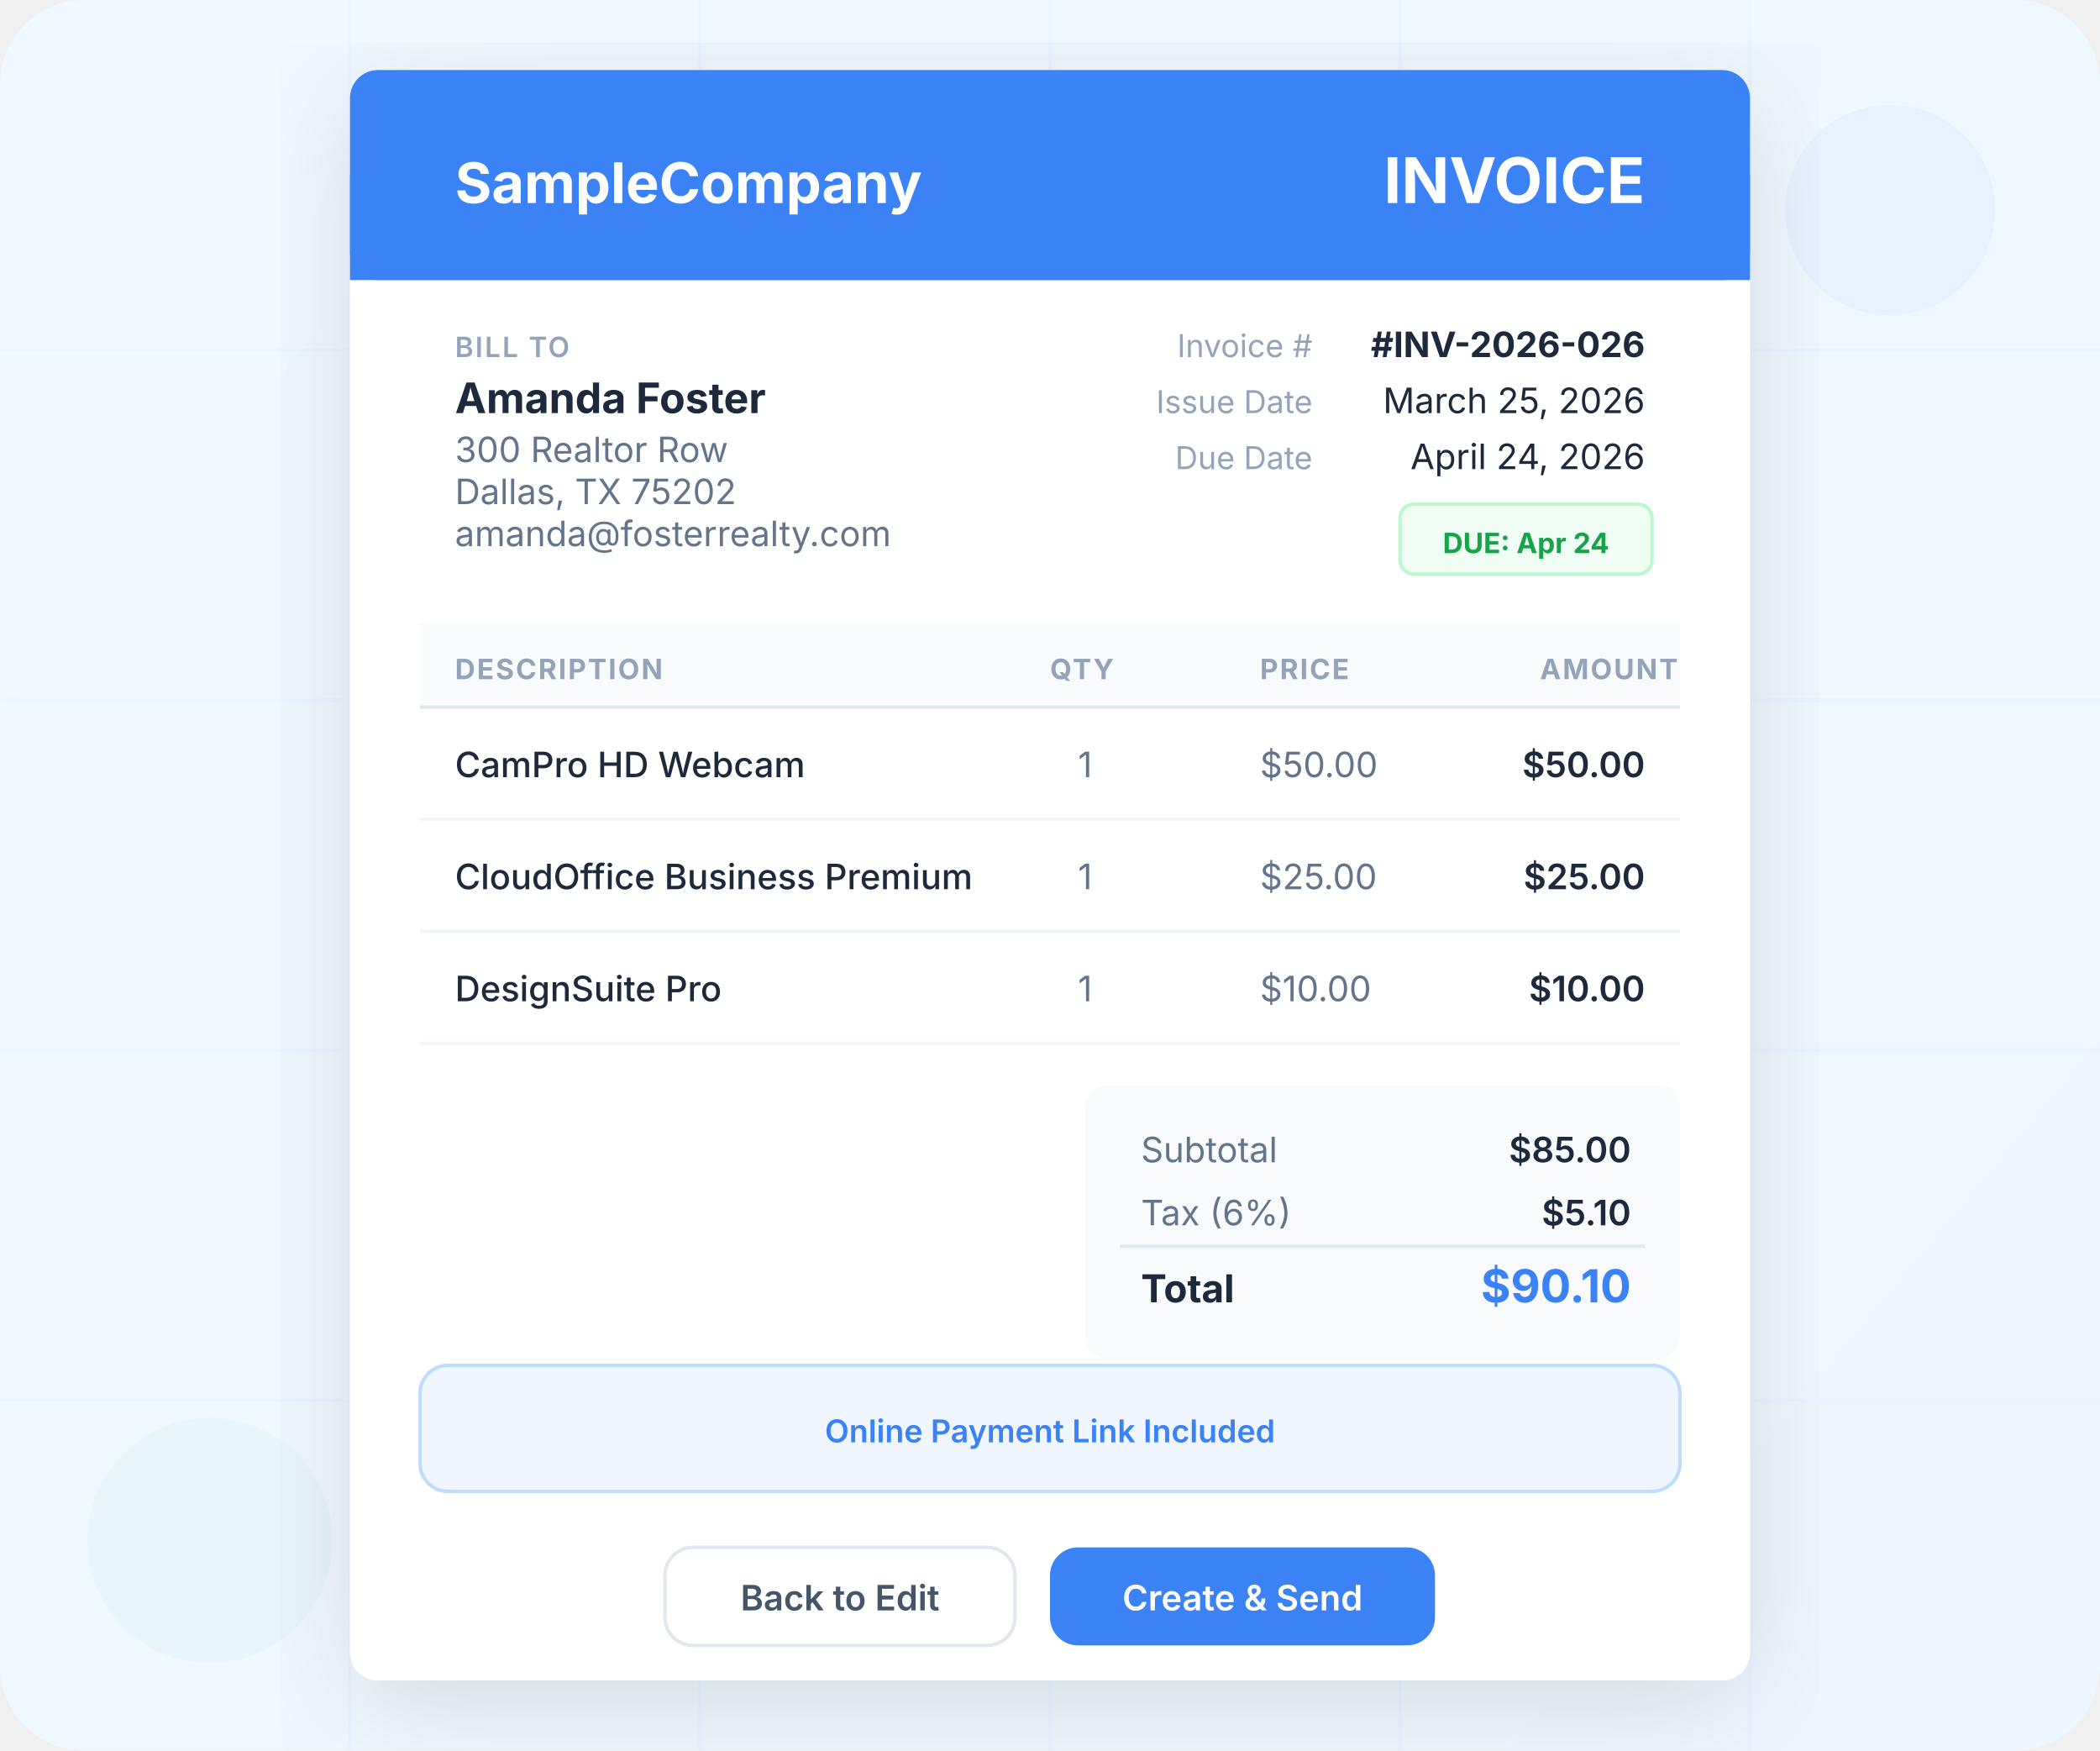
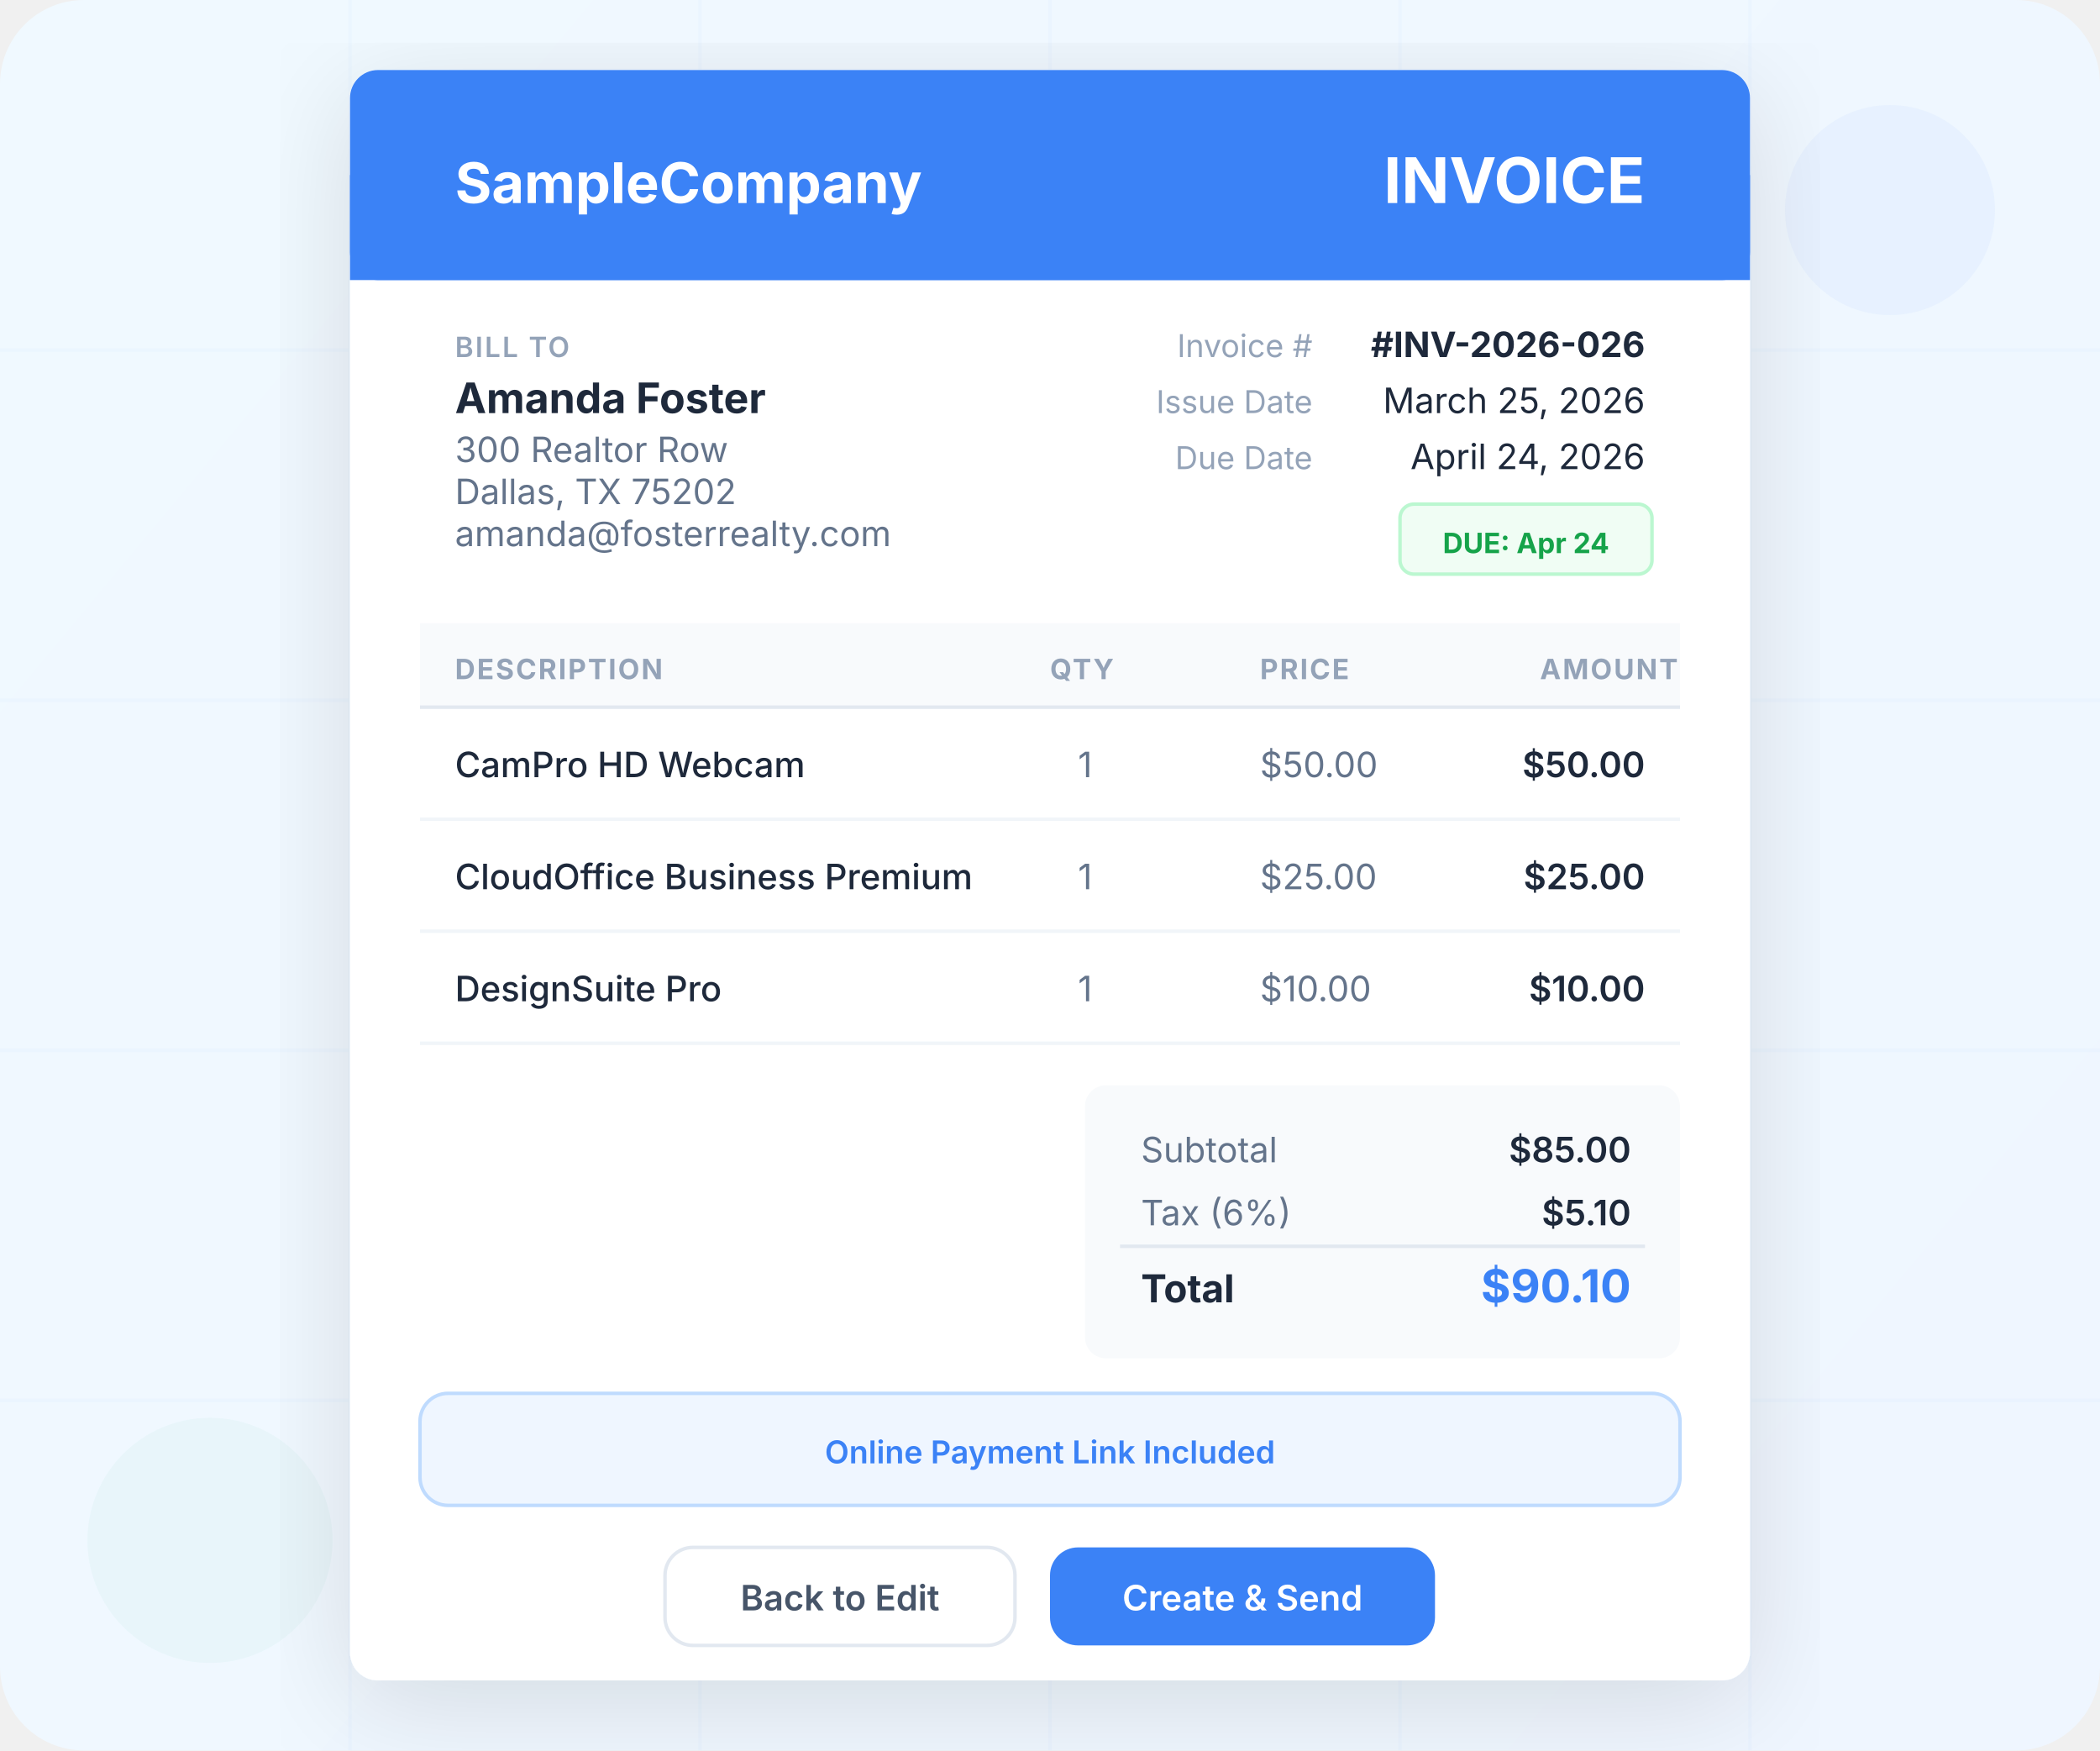
<svg xmlns="http://www.w3.org/2000/svg" viewBox="0 0 600 500" fill="none">
  <defs>
    <linearGradient id="bgGrad" x1="0" y1="0" x2="600" y2="500" gradientUnits="userSpaceOnUse">
      <stop offset="0%" stop-color="#f0f9ff" />
      <stop offset="100%" stop-color="#eff6ff" />
    </linearGradient>
    <filter id="cardShadow" x="-10%" y="-5%" width="120%" height="115%">
      <feDropShadow dx="0" dy="4" stdDeviation="12" flood-color="#000" flood-opacity="0.08" />
    </filter>
    <filter id="pageShadow" x="-5%" y="-3%" width="110%" height="108%">
      <feDropShadow dx="0" dy="6" stdDeviation="16" flood-color="#000" flood-opacity="0.12" />
    </filter>
  </defs>
  <rect width="600" height="500" rx="24" fill="url(#bgGrad)" />
  <g opacity="0.03" stroke="#3b82f6" stroke-width="1">
    <line x1="0" y1="100" x2="600" y2="100" />
    <line x1="0" y1="200" x2="600" y2="200" />
    <line x1="0" y1="300" x2="600" y2="300" />
    <line x1="0" y1="400" x2="600" y2="400" />
    <line x1="100" y1="0" x2="100" y2="500" />
    <line x1="200" y1="0" x2="200" y2="500" />
    <line x1="300" y1="0" x2="300" y2="500" />
    <line x1="400" y1="0" x2="400" y2="500" />
    <line x1="500" y1="0" x2="500" y2="500" />
  </g>
  <circle cx="540" cy="60" r="30" fill="#3b82f6" opacity="0.05" />
  <circle cx="60" cy="440" r="35" fill="#10b981" opacity="0.04" />
  <g filter="url(#pageShadow)">
    <rect x="100" y="20" width="400" height="460" rx="8" fill="white" />
  </g>
  <rect x="100" y="20" width="400" height="60" rx="8" fill="#3b82f6" />
  <rect x="100" y="50" width="400" height="30" fill="#3b82f6" />
  <text x="130" y="58" font-family="system-ui, -apple-system, sans-serif" font-size="16" font-weight="700" fill="white">SampleCompany</text>
  <text x="470" y="58" font-family="system-ui, -apple-system, sans-serif" font-size="18" font-weight="700" fill="white" text-anchor="end">INVOICE</text>
  <text x="130" y="102" font-family="system-ui, -apple-system, sans-serif" font-size="8" fill="#94a3b8" font-weight="600" letter-spacing="0.5">BILL TO</text>
  <text x="130" y="118" font-family="system-ui, -apple-system, sans-serif" font-size="12" font-weight="700" fill="#1e293b">Amanda Foster</text>
  <text x="130" y="132" font-family="system-ui, -apple-system, sans-serif" font-size="10" fill="#64748b">300 Realtor Row</text>
  <text x="130" y="144" font-family="system-ui, -apple-system, sans-serif" font-size="10" fill="#64748b">Dallas, TX 75202</text>
  <text x="130" y="156" font-family="system-ui, -apple-system, sans-serif" font-size="10" fill="#64748b">amanda@fosterrealty.com</text>
  <text x="375" y="102" font-family="system-ui, -apple-system, sans-serif" font-size="9" fill="#94a3b8" text-anchor="end">Invoice #</text>
  <text x="470" y="102" font-family="system-ui, -apple-system, sans-serif" font-size="10" font-weight="700" fill="#1e293b" text-anchor="end">#INV-2026-026</text>
  <text x="375" y="118" font-family="system-ui, -apple-system, sans-serif" font-size="9" fill="#94a3b8" text-anchor="end">Issue Date</text>
  <text x="470" y="118" font-family="system-ui, -apple-system, sans-serif" font-size="10" fill="#1e293b" text-anchor="end">March 25, 2026</text>
  <text x="375" y="134" font-family="system-ui, -apple-system, sans-serif" font-size="9" fill="#94a3b8" text-anchor="end">Due Date</text>
  <text x="470" y="134" font-family="system-ui, -apple-system, sans-serif" font-size="10" fill="#1e293b" text-anchor="end">April 24, 2026</text>
  <rect x="400" y="144" width="72" height="20" rx="4" fill="#f0fdf4" stroke="#bbf7d0" stroke-width="1" />
  <text x="436" y="158" font-family="system-ui, -apple-system, sans-serif" font-size="8" font-weight="700" fill="#16a34a" text-anchor="middle">DUE: Apr 24</text>
  <rect x="120" y="178" width="360" height="24" rx="0" fill="#f8fafc" />
  <line x1="120" y1="202" x2="480" y2="202" stroke="#e2e8f0" stroke-width="1" />
  <text x="130" y="194" font-family="system-ui, -apple-system, sans-serif" font-size="8" fill="#94a3b8" font-weight="700" letter-spacing="0.5">DESCRIPTION</text>
  <text x="300" y="194" font-family="system-ui, -apple-system, sans-serif" font-size="8" fill="#94a3b8" font-weight="700" letter-spacing="0.5">QTY</text>
  <text x="360" y="194" font-family="system-ui, -apple-system, sans-serif" font-size="8" fill="#94a3b8" font-weight="700" letter-spacing="0.5">PRICE</text>
  <text x="440" y="194" font-family="system-ui, -apple-system, sans-serif" font-size="8" fill="#94a3b8" font-weight="700" letter-spacing="0.5">AMOUNT</text>
  <text x="130" y="222" font-family="system-ui, -apple-system, sans-serif" font-size="10" fill="#1e293b" font-weight="500">CamPro HD Webcam</text>
  <text x="308" y="222" font-family="system-ui, -apple-system, sans-serif" font-size="10" fill="#64748b">1</text>
  <text x="360" y="222" font-family="system-ui, -apple-system, sans-serif" font-size="10" fill="#64748b">$50.00</text>
  <text x="470" y="222" font-family="system-ui, -apple-system, sans-serif" font-size="10" fill="#1e293b" font-weight="600" text-anchor="end">$50.00</text>
  <line x1="120" y1="234" x2="480" y2="234" stroke="#f1f5f9" stroke-width="1" />
  <text x="130" y="254" font-family="system-ui, -apple-system, sans-serif" font-size="10" fill="#1e293b" font-weight="500">CloudOffice Business Premium</text>
  <text x="308" y="254" font-family="system-ui, -apple-system, sans-serif" font-size="10" fill="#64748b">1</text>
  <text x="360" y="254" font-family="system-ui, -apple-system, sans-serif" font-size="10" fill="#64748b">$25.00</text>
  <text x="470" y="254" font-family="system-ui, -apple-system, sans-serif" font-size="10" fill="#1e293b" font-weight="600" text-anchor="end">$25.00</text>
  <line x1="120" y1="266" x2="480" y2="266" stroke="#f1f5f9" stroke-width="1" />
  <text x="130" y="286" font-family="system-ui, -apple-system, sans-serif" font-size="10" fill="#1e293b" font-weight="500">DesignSuite Pro</text>
  <text x="308" y="286" font-family="system-ui, -apple-system, sans-serif" font-size="10" fill="#64748b">1</text>
  <text x="360" y="286" font-family="system-ui, -apple-system, sans-serif" font-size="10" fill="#64748b">$10.00</text>
  <text x="470" y="286" font-family="system-ui, -apple-system, sans-serif" font-size="10" fill="#1e293b" font-weight="600" text-anchor="end">$10.00</text>
  <line x1="120" y1="298" x2="480" y2="298" stroke="#f1f5f9" stroke-width="1" />
  <rect x="310" y="310" width="170" height="78" rx="6" fill="#f8fafc" />
  <text x="326" y="332" font-family="system-ui, -apple-system, sans-serif" font-size="10" fill="#64748b">Subtotal</text>
  <text x="466" y="332" font-family="system-ui, -apple-system, sans-serif" font-size="10" fill="#1e293b" font-weight="600" text-anchor="end">$85.00</text>
  <text x="326" y="350" font-family="system-ui, -apple-system, sans-serif" font-size="10" fill="#64748b">Tax (6%)</text>
  <text x="466" y="350" font-family="system-ui, -apple-system, sans-serif" font-size="10" fill="#1e293b" font-weight="600" text-anchor="end">$5.10</text>
  <line x1="320" y1="356" x2="470" y2="356" stroke="#e2e8f0" stroke-width="1" />
  <text x="326" y="372" font-family="system-ui, -apple-system, sans-serif" font-size="11" fill="#1e293b" font-weight="700">Total</text>
  <text x="466" y="372" font-family="system-ui, -apple-system, sans-serif" font-size="13" fill="#3b82f6" font-weight="700" text-anchor="end">$90.10</text>
-   <rect x="120" y="390" width="360" height="36" rx="8" fill="#eff6ff" stroke="#bfdbfe" stroke-width="1" />
-   <text x="300" y="412" font-family="system-ui, -apple-system, sans-serif" font-size="9" fill="#3b82f6" font-weight="600" text-anchor="middle">Online Payment Link Included</text>
+   <rect x="120" y="398" width="360" height="32" rx="8" fill="#eff6ff" stroke="#bfdbfe" stroke-width="1" />
+   <text x="300" y="418" font-family="system-ui, -apple-system, sans-serif" font-size="9" fill="#3b82f6" font-weight="600" text-anchor="middle">Online Payment Link Included</text>
  <rect x="190" y="442" width="100" height="28" rx="8" fill="white" stroke="#e2e8f0" stroke-width="1" />
  <text x="240" y="460" font-family="system-ui, -apple-system, sans-serif" font-size="10" font-weight="600" fill="#475569" text-anchor="middle">Back to Edit</text>
  <rect x="300" y="442" width="110" height="28" rx="8" fill="#3b82f6" />
  <text x="355" y="460" font-family="system-ui, -apple-system, sans-serif" font-size="10" font-weight="600" fill="white" text-anchor="middle">Create &amp; Send</text>
</svg>
